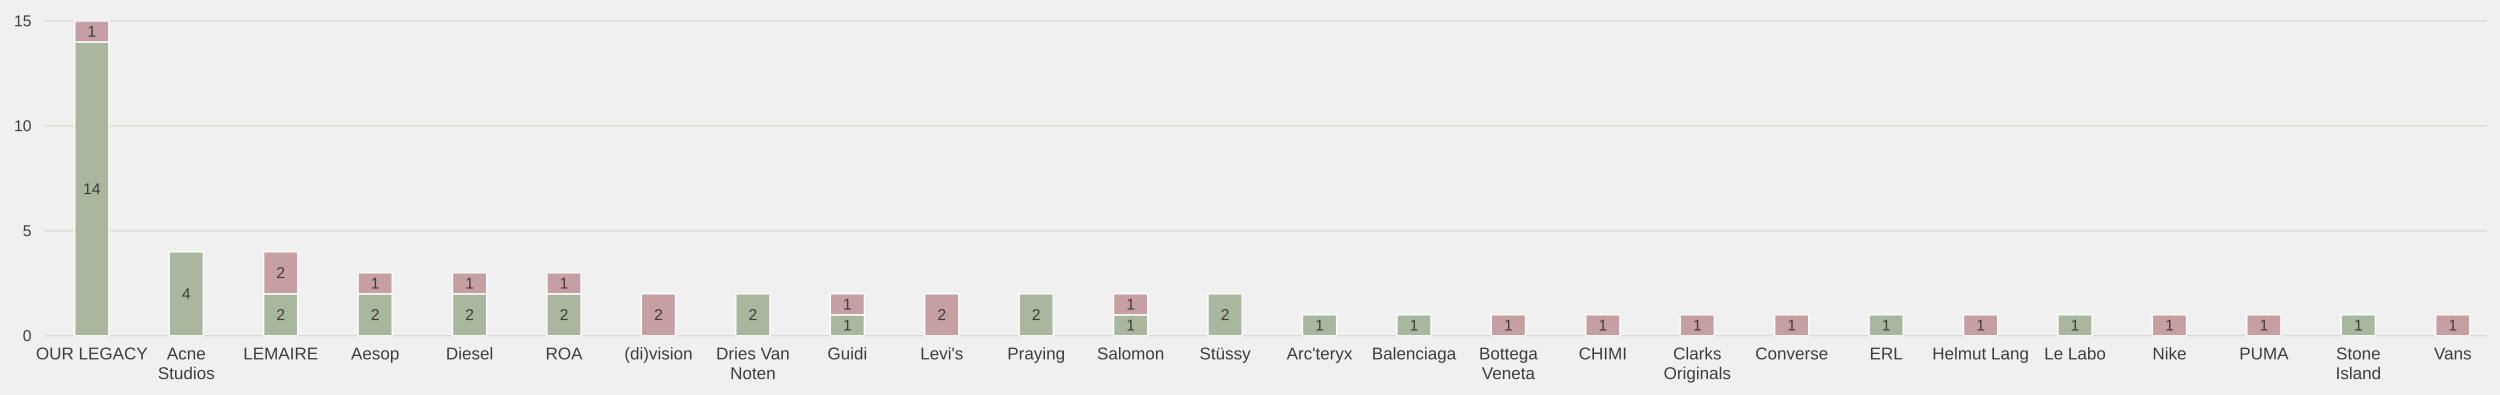
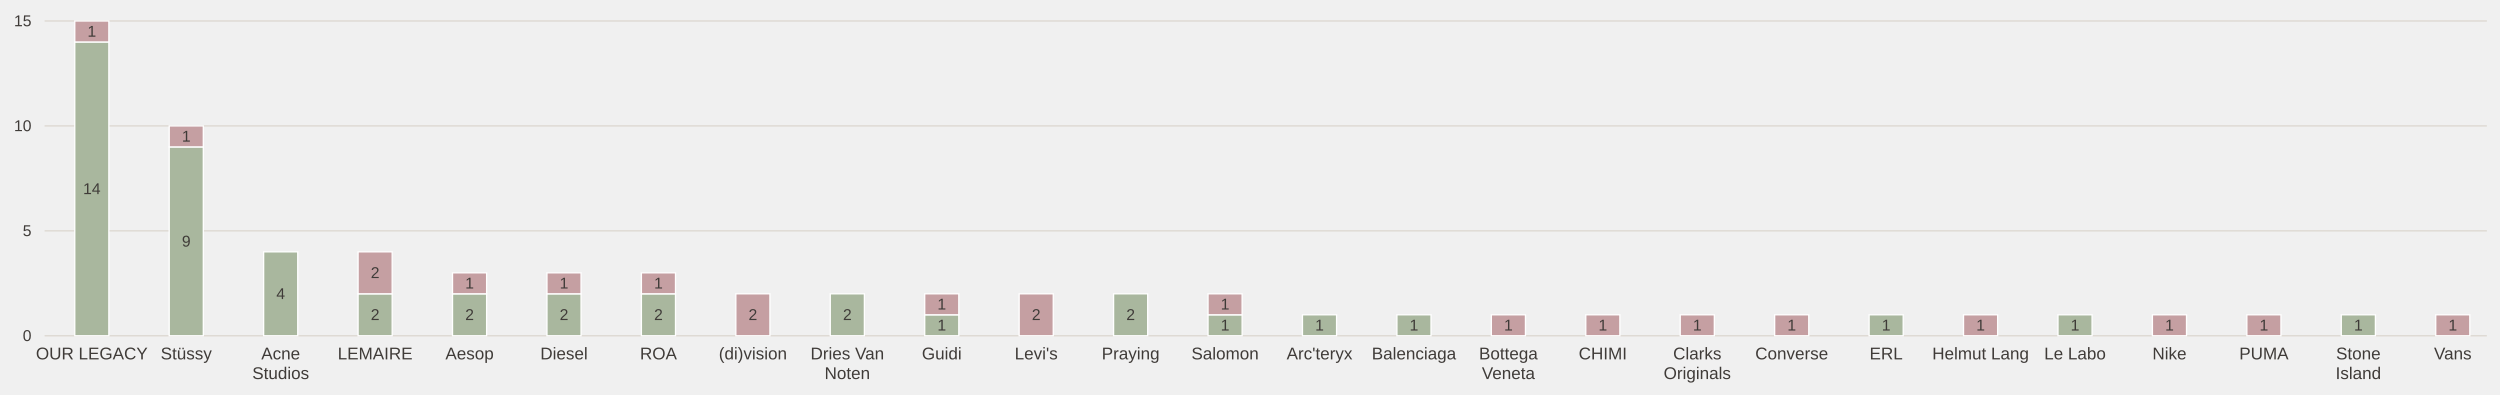
<svg xmlns="http://www.w3.org/2000/svg" width="1906" height="301" viewBox="0 0 1906 301" role="img" aria-labelledby="title">
  <g font-family="Arial, Helvetica, sans-serif" fill="#3f3b38" text-anchor="middle">
    <path d="M34 256H1896" stroke="#dcd7d0" />
    <text x="24" y="260" font-size="12" text-anchor="end">0</text>
    <path d="M34 176H1896" stroke="#dcd7d0" />
    <text x="24" y="180" font-size="12" text-anchor="end">5</text>
    <path d="M34 96H1896" stroke="#dcd7d0" />
    <text x="24" y="100" font-size="12" text-anchor="end">10</text>
    <path d="M34 16H1896" stroke="#dcd7d0" />
    <text x="24" y="20" font-size="12" text-anchor="end">15</text>
    <g transform="translate(70)">
      <rect x="-13" y="32" width="26" height="224" fill="#a9b79e" stroke="#fff" />
      <text y="148" font-size="12">14</text>
      <rect x="-13" y="16" width="26" height="16" fill="#c59fa2" stroke="#fff" />
      <text y="28" font-size="12">1</text>
      <text y="274" font-size="13">OUR LEGACY</text>
    </g>
    <g transform="translate(142)">
+       <rect x="-13" y="112" width="26" height="144" fill="#a9b79e" stroke="#fff" />
+       <text y="188" font-size="12">9</text>
+       <rect x="-13" y="96" width="26" height="16" fill="#c59fa2" stroke="#fff" />
+       <text y="108" font-size="12">1</text>
+       <text y="274" font-size="13">Stüssy</text>
+     </g>
+     <g transform="translate(214)">
      <rect x="-13" y="192" width="26" height="64" fill="#a9b79e" stroke="#fff" />
      <text y="228" font-size="12">4</text>
      <text y="274" font-size="13">Acne</text>
      <text y="289" font-size="13">Studios</text>
    </g>
-     <g transform="translate(214)">
+     <g transform="translate(286)">
      <rect x="-13" y="224" width="26" height="32" fill="#a9b79e" stroke="#fff" />
      <text y="244" font-size="12">2</text>
      <rect x="-13" y="192" width="26" height="32" fill="#c59fa2" stroke="#fff" />
      <text y="212" font-size="12">2</text>
      <text y="274" font-size="13">LEMAIRE</text>
    </g>
-     <g transform="translate(286)">
+     <g transform="translate(358)">
      <rect x="-13" y="224" width="26" height="32" fill="#a9b79e" stroke="#fff" />
      <text y="244" font-size="12">2</text>
      <rect x="-13" y="208" width="26" height="16" fill="#c59fa2" stroke="#fff" />
      <text y="220" font-size="12">1</text>
      <text y="274" font-size="13">Aesop</text>
    </g>
-     <g transform="translate(358)">
+     <g transform="translate(430)">
      <rect x="-13" y="224" width="26" height="32" fill="#a9b79e" stroke="#fff" />
      <text y="244" font-size="12">2</text>
      <rect x="-13" y="208" width="26" height="16" fill="#c59fa2" stroke="#fff" />
      <text y="220" font-size="12">1</text>
      <text y="274" font-size="13">Diesel</text>
    </g>
-     <g transform="translate(430)">
+     <g transform="translate(502)">
      <rect x="-13" y="224" width="26" height="32" fill="#a9b79e" stroke="#fff" />
      <text y="244" font-size="12">2</text>
      <rect x="-13" y="208" width="26" height="16" fill="#c59fa2" stroke="#fff" />
      <text y="220" font-size="12">1</text>
      <text y="274" font-size="13">ROA</text>
    </g>
-     <g transform="translate(502)">
+     <g transform="translate(574)">
      <rect x="-13" y="224" width="26" height="32" fill="#c59fa2" stroke="#fff" />
      <text y="244" font-size="12">2</text>
      <text y="274" font-size="13">(di)vision</text>
    </g>
-     <g transform="translate(574)">
+     <g transform="translate(646)">
      <rect x="-13" y="224" width="26" height="32" fill="#a9b79e" stroke="#fff" />
      <text y="244" font-size="12">2</text>
      <text y="274" font-size="13">Dries Van</text>
      <text y="289" font-size="13">Noten</text>
    </g>
-     <g transform="translate(646)">
+     <g transform="translate(718)">
      <rect x="-13" y="240" width="26" height="16" fill="#a9b79e" stroke="#fff" />
      <text y="252" font-size="12">1</text>
      <rect x="-13" y="224" width="26" height="16" fill="#c59fa2" stroke="#fff" />
      <text y="236" font-size="12">1</text>
      <text y="274" font-size="13">Guidi</text>
    </g>
-     <g transform="translate(718)">
+     <g transform="translate(790)">
      <rect x="-13" y="224" width="26" height="32" fill="#c59fa2" stroke="#fff" />
      <text y="244" font-size="12">2</text>
      <text y="274" font-size="13">Levi's</text>
    </g>
-     <g transform="translate(790)">
+     <g transform="translate(862)">
      <rect x="-13" y="224" width="26" height="32" fill="#a9b79e" stroke="#fff" />
      <text y="244" font-size="12">2</text>
      <text y="274" font-size="13">Praying</text>
    </g>
-     <g transform="translate(862)">
+     <g transform="translate(934)">
      <rect x="-13" y="240" width="26" height="16" fill="#a9b79e" stroke="#fff" />
      <text y="252" font-size="12">1</text>
      <rect x="-13" y="224" width="26" height="16" fill="#c59fa2" stroke="#fff" />
      <text y="236" font-size="12">1</text>
      <text y="274" font-size="13">Salomon</text>
-     </g>
-     <g transform="translate(934)">
-       <rect x="-13" y="224" width="26" height="32" fill="#a9b79e" stroke="#fff" />
-       <text y="244" font-size="12">2</text>
-       <text y="274" font-size="13">Stüssy</text>
    </g>
    <g transform="translate(1006)">
      <rect x="-13" y="240" width="26" height="16" fill="#a9b79e" stroke="#fff" />
      <text y="252" font-size="12">1</text>
      <text y="274" font-size="13">Arc'teryx</text>
    </g>
    <g transform="translate(1078)">
      <rect x="-13" y="240" width="26" height="16" fill="#a9b79e" stroke="#fff" />
      <text y="252" font-size="12">1</text>
      <text y="274" font-size="13">Balenciaga</text>
    </g>
    <g transform="translate(1150)">
      <rect x="-13" y="240" width="26" height="16" fill="#c59fa2" stroke="#fff" />
      <text y="252" font-size="12">1</text>
      <text y="274" font-size="13">Bottega</text>
      <text y="289" font-size="13">Veneta</text>
    </g>
    <g transform="translate(1222)">
      <rect x="-13" y="240" width="26" height="16" fill="#c59fa2" stroke="#fff" />
      <text y="252" font-size="12">1</text>
      <text y="274" font-size="13">CHIMI</text>
    </g>
    <g transform="translate(1294)">
      <rect x="-13" y="240" width="26" height="16" fill="#c59fa2" stroke="#fff" />
      <text y="252" font-size="12">1</text>
      <text y="274" font-size="13">Clarks</text>
      <text y="289" font-size="13">Originals</text>
    </g>
    <g transform="translate(1366)">
      <rect x="-13" y="240" width="26" height="16" fill="#c59fa2" stroke="#fff" />
      <text y="252" font-size="12">1</text>
      <text y="274" font-size="13">Converse</text>
    </g>
    <g transform="translate(1438)">
      <rect x="-13" y="240" width="26" height="16" fill="#a9b79e" stroke="#fff" />
      <text y="252" font-size="12">1</text>
      <text y="274" font-size="13">ERL</text>
    </g>
    <g transform="translate(1510)">
      <rect x="-13" y="240" width="26" height="16" fill="#c59fa2" stroke="#fff" />
      <text y="252" font-size="12">1</text>
      <text y="274" font-size="13">Helmut Lang</text>
    </g>
    <g transform="translate(1582)">
      <rect x="-13" y="240" width="26" height="16" fill="#a9b79e" stroke="#fff" />
      <text y="252" font-size="12">1</text>
      <text y="274" font-size="13">Le Labo</text>
    </g>
    <g transform="translate(1654)">
      <rect x="-13" y="240" width="26" height="16" fill="#c59fa2" stroke="#fff" />
      <text y="252" font-size="12">1</text>
      <text y="274" font-size="13">Nike</text>
    </g>
    <g transform="translate(1726)">
      <rect x="-13" y="240" width="26" height="16" fill="#c59fa2" stroke="#fff" />
      <text y="252" font-size="12">1</text>
      <text y="274" font-size="13">PUMA</text>
    </g>
    <g transform="translate(1798)">
      <rect x="-13" y="240" width="26" height="16" fill="#a9b79e" stroke="#fff" />
      <text y="252" font-size="12">1</text>
      <text y="274" font-size="13">Stone</text>
      <text y="289" font-size="13">Island</text>
    </g>
    <g transform="translate(1870)">
      <rect x="-13" y="240" width="26" height="16" fill="#c59fa2" stroke="#fff" />
      <text y="252" font-size="12">1</text>
      <text y="274" font-size="13">Vans</text>
    </g>
  </g>
</svg>
